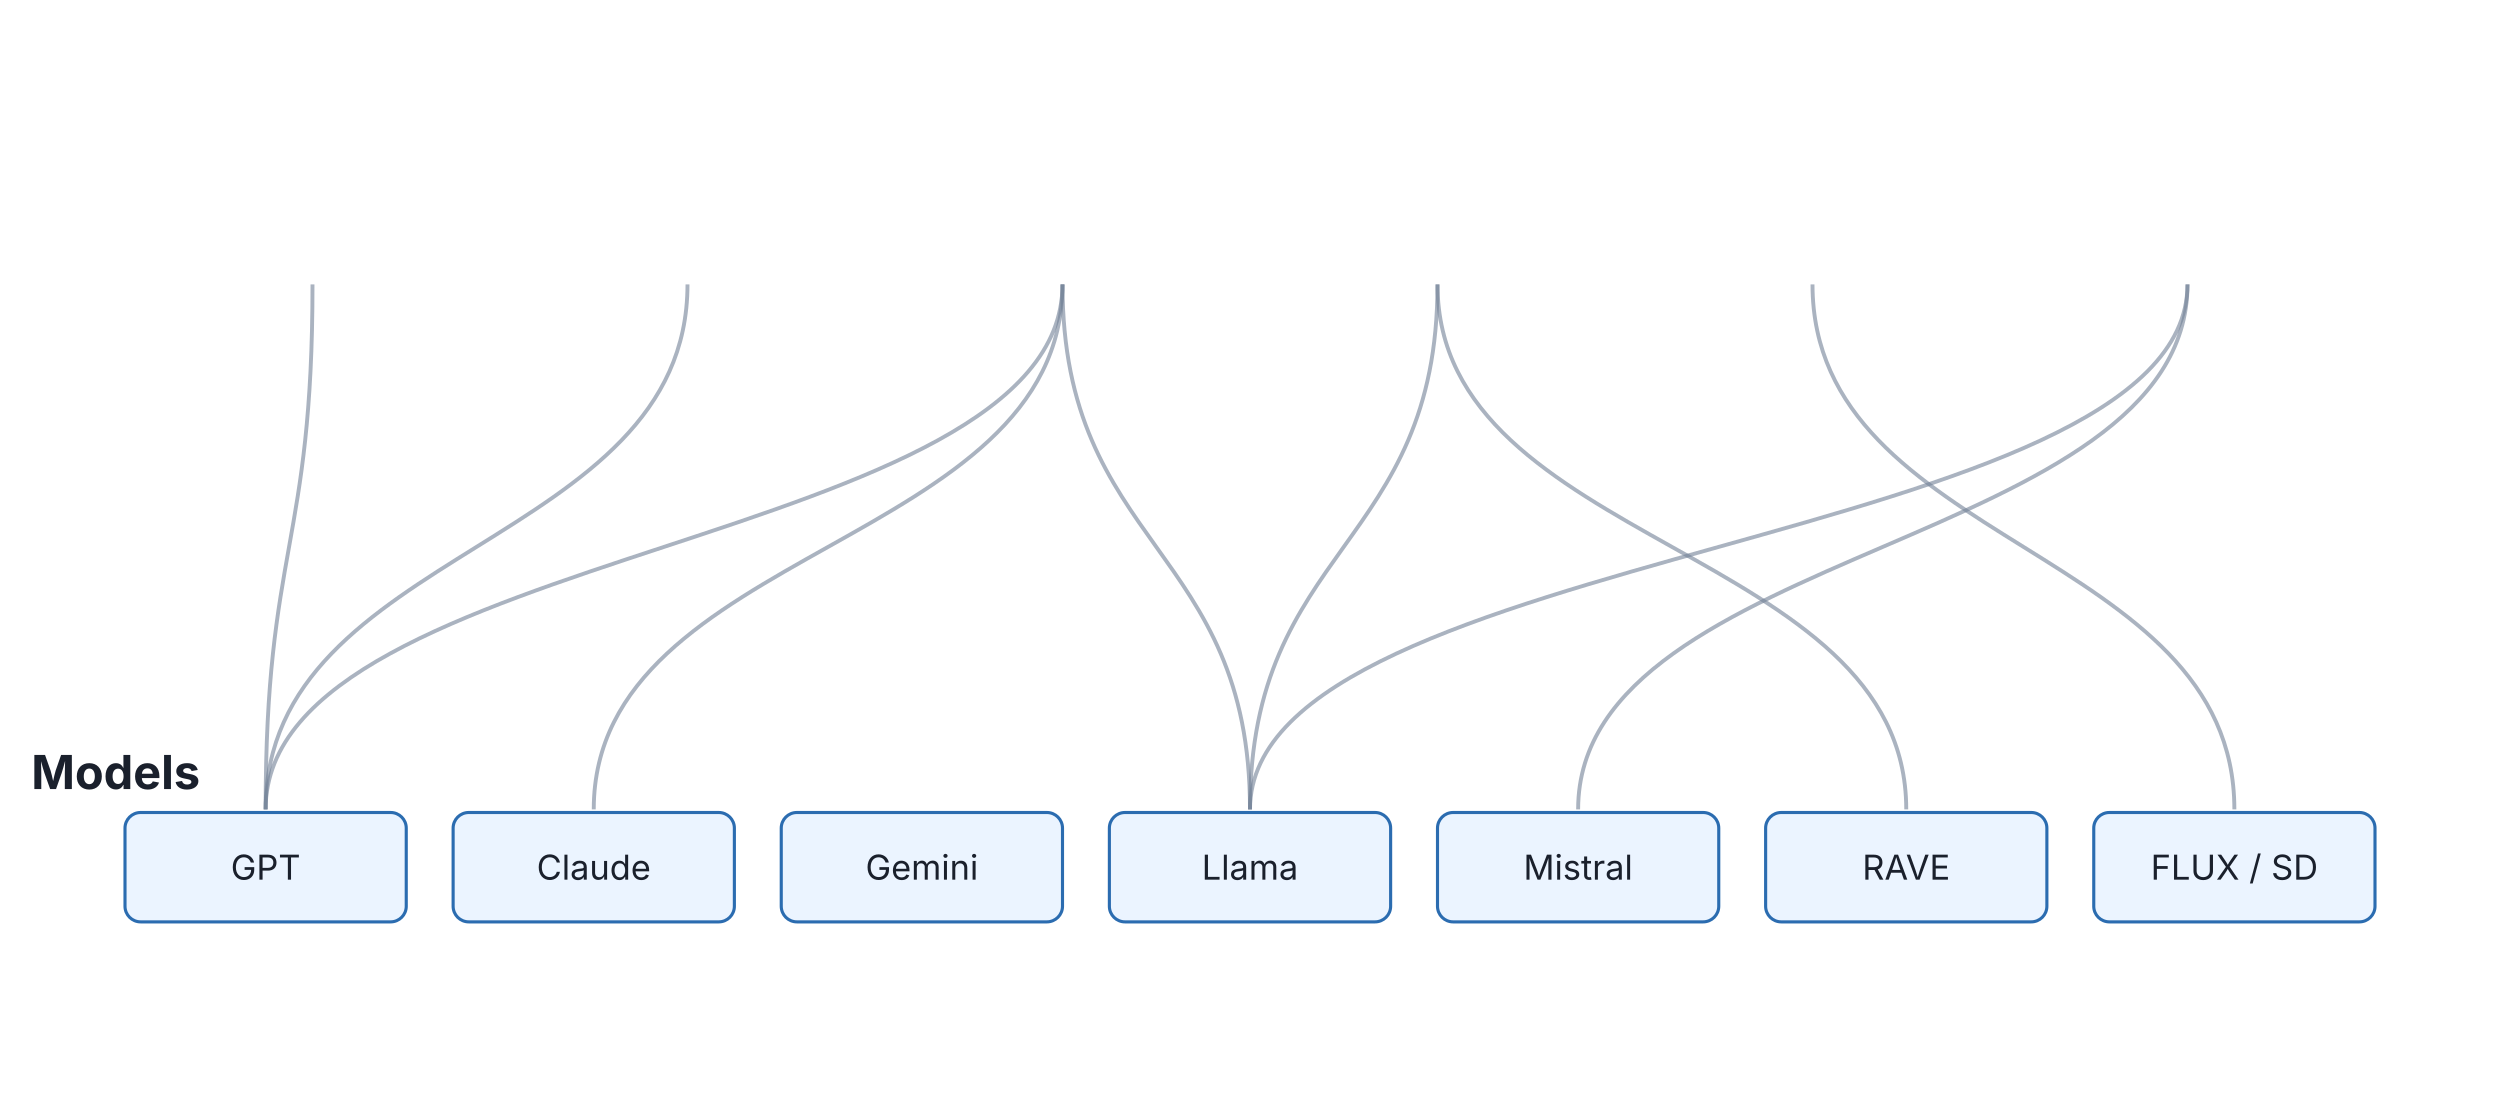
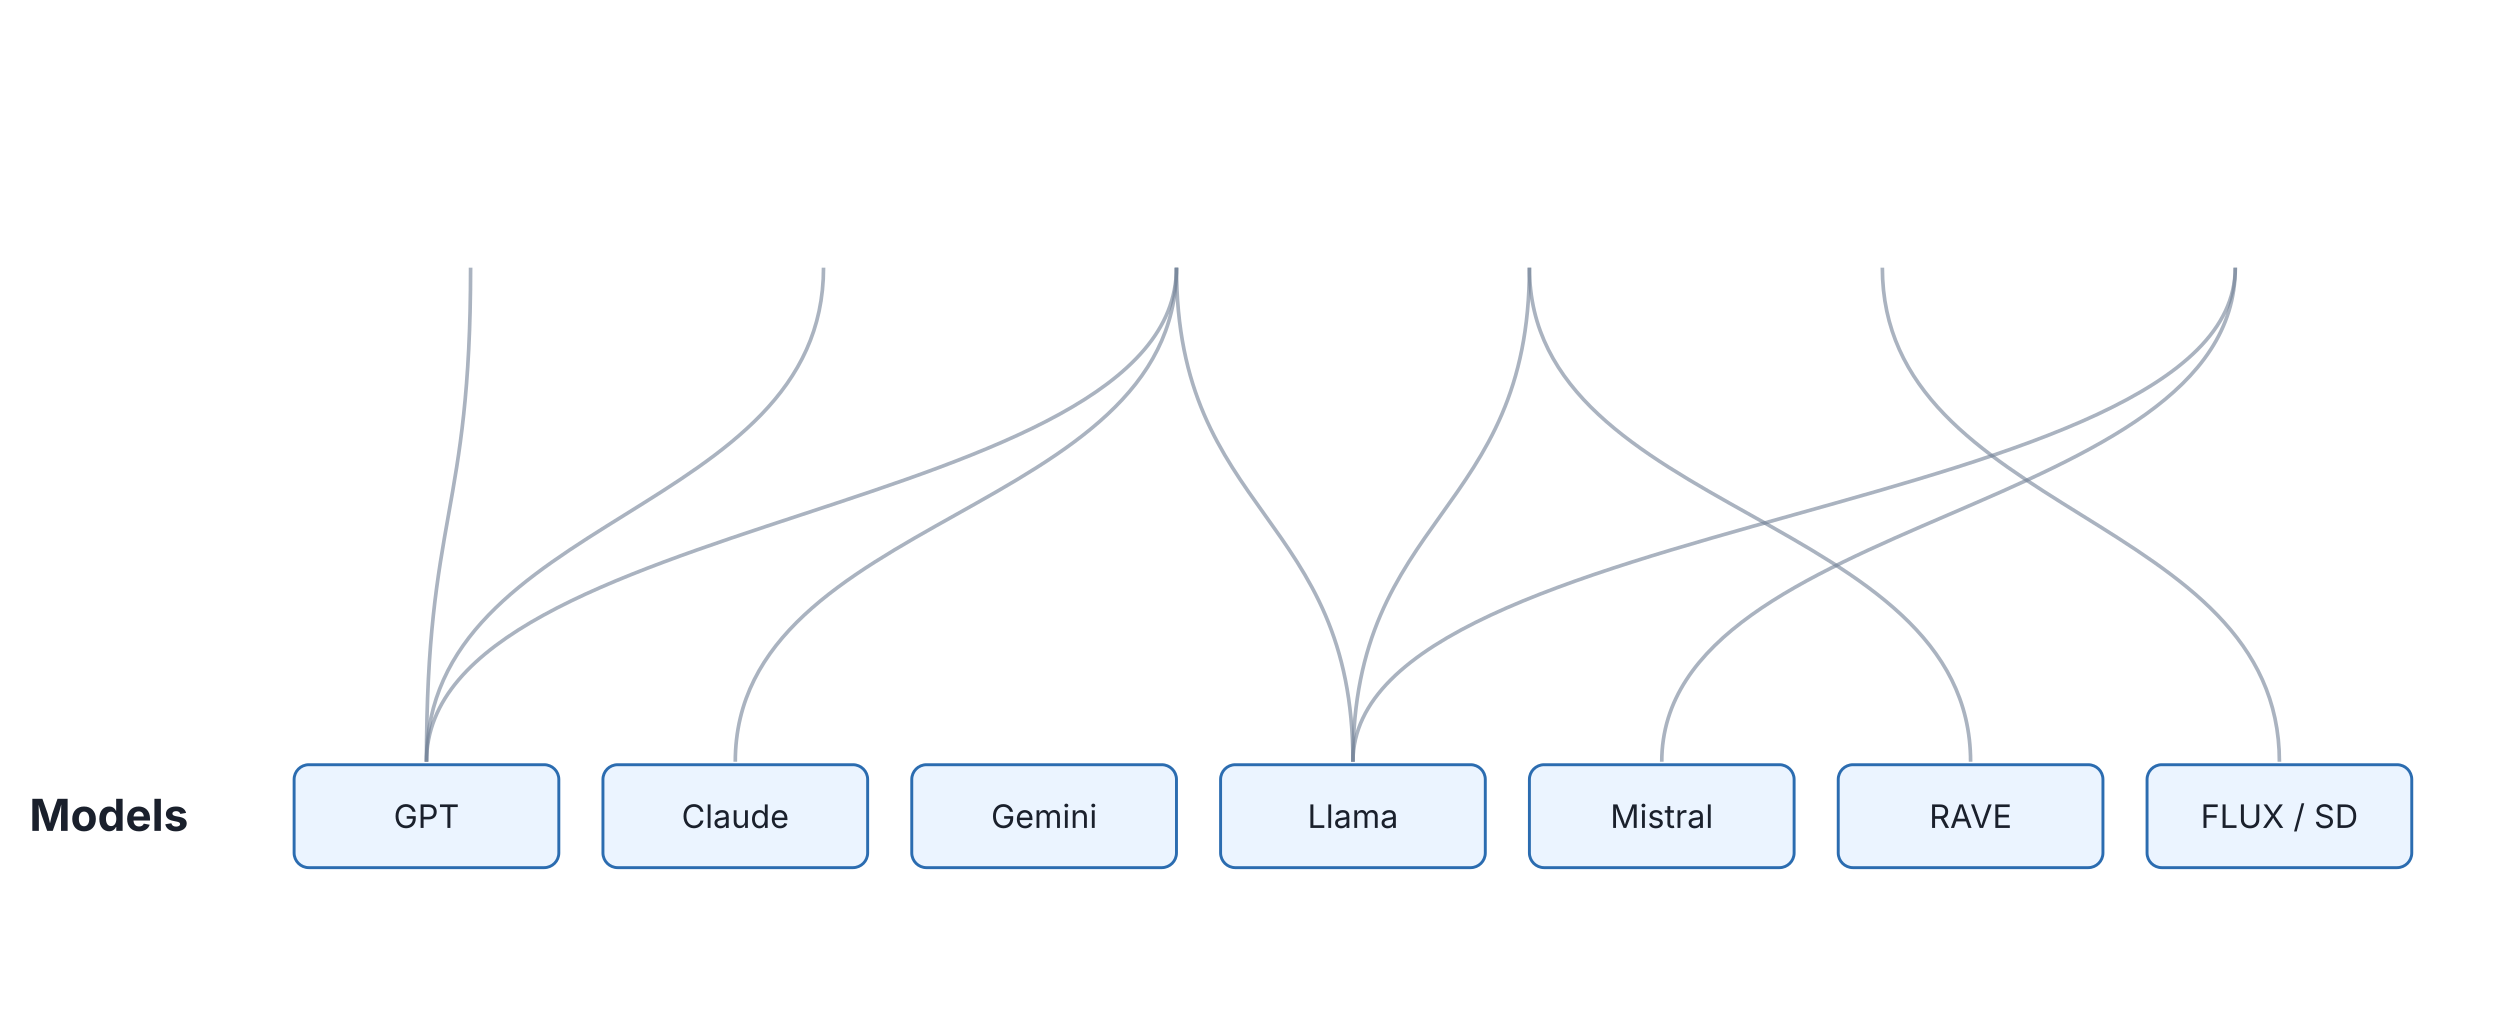
- <svg xmlns="http://www.w3.org/2000/svg" viewBox="0 0 1600 700" font-family="Inter, Helvetica Neue, Helvetica, Arial, sans-serif">
+ <svg xmlns="http://www.w3.org/2000/svg" viewBox="0 0 1700 700" font-family="Inter, Helvetica Neue, Helvetica, Arial, sans-serif">
  <defs />
-   <text x="20" y="505" text-anchor="start" font-size="30" fill="#1a202c" font-weight="bold">Models</text>
-   <rect x="80.0" y="520" width="180" height="70" rx="10" fill="#ebf4ff" stroke="#2b6cb0" stroke-width="2" />
-   <text x="170.0" y="563.0" text-anchor="middle" font-size="22" fill="#1a202c" font-weight="normal">GPT</text>
-   <rect x="290.0" y="520" width="180" height="70" rx="10" fill="#ebf4ff" stroke="#2b6cb0" stroke-width="2" />
-   <text x="380.0" y="563.0" text-anchor="middle" font-size="22" fill="#1a202c" font-weight="normal">Claude</text>
-   <rect x="500.0" y="520" width="180" height="70" rx="10" fill="#ebf4ff" stroke="#2b6cb0" stroke-width="2" />
-   <text x="590.0" y="563.0" text-anchor="middle" font-size="22" fill="#1a202c" font-weight="normal">Gemini</text>
-   <rect x="710.0" y="520" width="180" height="70" rx="10" fill="#ebf4ff" stroke="#2b6cb0" stroke-width="2" />
-   <text x="800.0" y="563.0" text-anchor="middle" font-size="22" fill="#1a202c" font-weight="normal">Llama</text>
-   <rect x="920.0" y="520" width="180" height="70" rx="10" fill="#ebf4ff" stroke="#2b6cb0" stroke-width="2" />
-   <text x="1010.0" y="563.0" text-anchor="middle" font-size="22" fill="#1a202c" font-weight="normal">Mistral</text>
-   <rect x="1130.0" y="520" width="180" height="70" rx="10" fill="#ebf4ff" stroke="#2b6cb0" stroke-width="2" />
-   <text x="1220.0" y="563.0" text-anchor="middle" font-size="22" fill="#1a202c" font-weight="normal">RAVE</text>
-   <rect x="1340.0" y="520" width="180" height="70" rx="10" fill="#ebf4ff" stroke="#2b6cb0" stroke-width="2" />
-   <text x="1430.0" y="563.0" text-anchor="middle" font-size="22" fill="#1a202c" font-weight="normal">FLUX / SD</text>
-   <path d="M200.0,182 C200.0,350 170.0,350 170.0,518" fill="none" stroke="#718096" stroke-width="2.5" opacity=".6" />
-   <path d="M440.0,182 C440.0,350 170.0,350 170.0,518" fill="none" stroke="#718096" stroke-width="2.5" opacity=".6" />
-   <path d="M680.0,182 C680.0,350 170.0,350 170.0,518" fill="none" stroke="#718096" stroke-width="2.5" opacity=".6" />
-   <path d="M680.0,182 C680.0,350 380.0,350 380.0,518" fill="none" stroke="#718096" stroke-width="2.5" opacity=".6" />
-   <path d="M680.0,182 C680.0,350 800.0,350 800.0,518" fill="none" stroke="#718096" stroke-width="2.5" opacity=".6" />
-   <path d="M920.0,182 C920.0,350 1220.0,350 1220.0,518" fill="none" stroke="#718096" stroke-width="2.5" opacity=".6" />
-   <path d="M920.0,182 C920.0,350 800.0,350 800.0,518" fill="none" stroke="#718096" stroke-width="2.5" opacity=".6" />
-   <path d="M1160.0,182 C1160.0,350 1430.0,350 1430.0,518" fill="none" stroke="#718096" stroke-width="2.5" opacity=".6" />
-   <path d="M1400.0,182 C1400.0,350 800.0,350 800.0,518" fill="none" stroke="#718096" stroke-width="2.5" opacity=".6" />
-   <path d="M1400.0,182 C1400.0,350 1010.0,350 1010.0,518" fill="none" stroke="#718096" stroke-width="2.5" opacity=".6" />
+   <text x="20" y="565.0" text-anchor="start" font-size="30" fill="#1a202c" font-weight="bold">Models</text>
+   <rect x="200" y="520" width="180" height="70" rx="10" fill="#ebf4ff" stroke="#2b6cb0" stroke-width="2" />
+   <text x="290.0" y="563.0" text-anchor="middle" font-size="22" fill="#1a202c" font-weight="normal">GPT</text>
+   <rect x="410" y="520" width="180" height="70" rx="10" fill="#ebf4ff" stroke="#2b6cb0" stroke-width="2" />
+   <text x="500.0" y="563.0" text-anchor="middle" font-size="22" fill="#1a202c" font-weight="normal">Claude</text>
+   <rect x="620" y="520" width="180" height="70" rx="10" fill="#ebf4ff" stroke="#2b6cb0" stroke-width="2" />
+   <text x="710.0" y="563.0" text-anchor="middle" font-size="22" fill="#1a202c" font-weight="normal">Gemini</text>
+   <rect x="830" y="520" width="180" height="70" rx="10" fill="#ebf4ff" stroke="#2b6cb0" stroke-width="2" />
+   <text x="920.0" y="563.0" text-anchor="middle" font-size="22" fill="#1a202c" font-weight="normal">Llama</text>
+   <rect x="1040" y="520" width="180" height="70" rx="10" fill="#ebf4ff" stroke="#2b6cb0" stroke-width="2" />
+   <text x="1130.0" y="563.0" text-anchor="middle" font-size="22" fill="#1a202c" font-weight="normal">Mistral</text>
+   <rect x="1250" y="520" width="180" height="70" rx="10" fill="#ebf4ff" stroke="#2b6cb0" stroke-width="2" />
+   <text x="1340.0" y="563.0" text-anchor="middle" font-size="22" fill="#1a202c" font-weight="normal">RAVE</text>
+   <rect x="1460" y="520" width="180" height="70" rx="10" fill="#ebf4ff" stroke="#2b6cb0" stroke-width="2" />
+   <text x="1550.0" y="563.0" text-anchor="middle" font-size="22" fill="#1a202c" font-weight="normal">FLUX / SD</text>
+   <path d="M320.0,182 C320.0,350 290.0,350 290.0,518" fill="none" stroke="#718096" stroke-width="2.5" opacity=".6" />
+   <path d="M560.0,182 C560.0,350 290.0,350 290.0,518" fill="none" stroke="#718096" stroke-width="2.5" opacity=".6" />
+   <path d="M800.0,182 C800.0,350 290.0,350 290.0,518" fill="none" stroke="#718096" stroke-width="2.5" opacity=".6" />
+   <path d="M800.0,182 C800.0,350 500.0,350 500.0,518" fill="none" stroke="#718096" stroke-width="2.5" opacity=".6" />
+   <path d="M800.0,182 C800.0,350 920.0,350 920.0,518" fill="none" stroke="#718096" stroke-width="2.5" opacity=".6" />
+   <path d="M1040.0,182 C1040.0,350 1340.0,350 1340.0,518" fill="none" stroke="#718096" stroke-width="2.5" opacity=".6" />
+   <path d="M1040.0,182 C1040.0,350 920.0,350 920.0,518" fill="none" stroke="#718096" stroke-width="2.5" opacity=".6" />
+   <path d="M1280.0,182 C1280.0,350 1550.0,350 1550.0,518" fill="none" stroke="#718096" stroke-width="2.5" opacity=".6" />
+   <path d="M1520.0,182 C1520.0,350 920.0,350 920.0,518" fill="none" stroke="#718096" stroke-width="2.5" opacity=".6" />
+   <path d="M1520.0,182 C1520.0,350 1130.0,350 1130.0,518" fill="none" stroke="#718096" stroke-width="2.5" opacity=".6" />
</svg>
